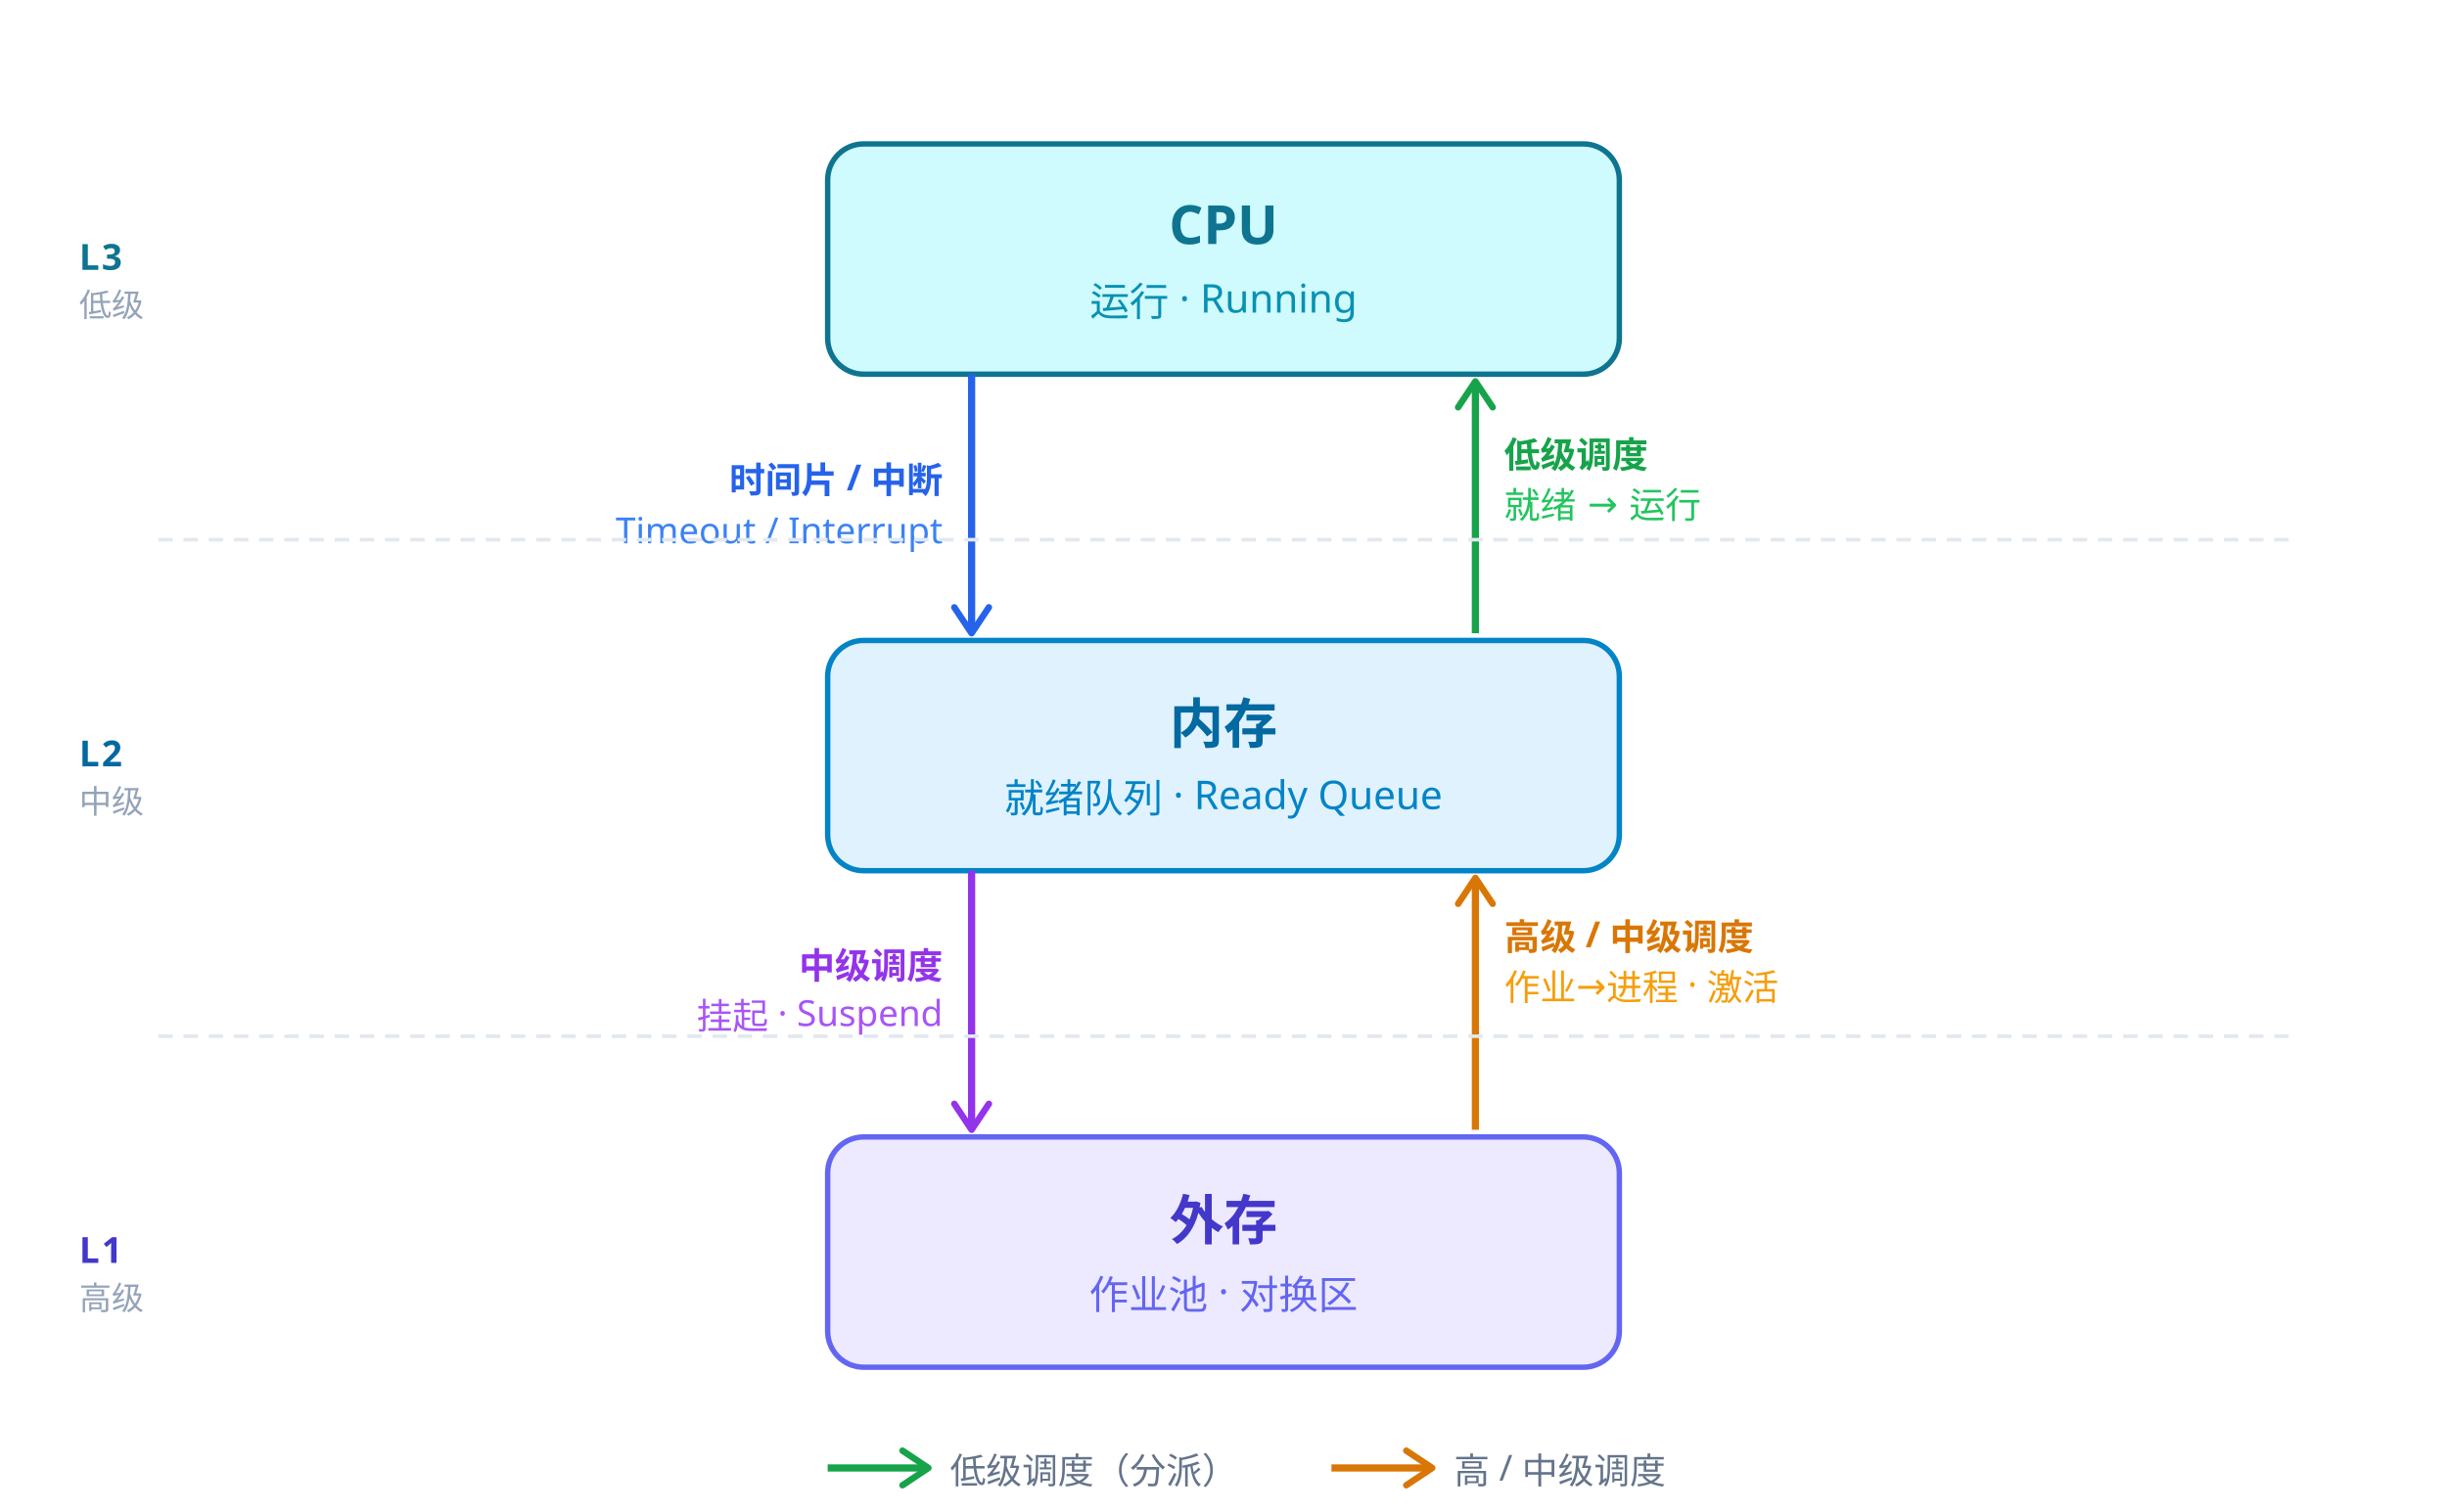
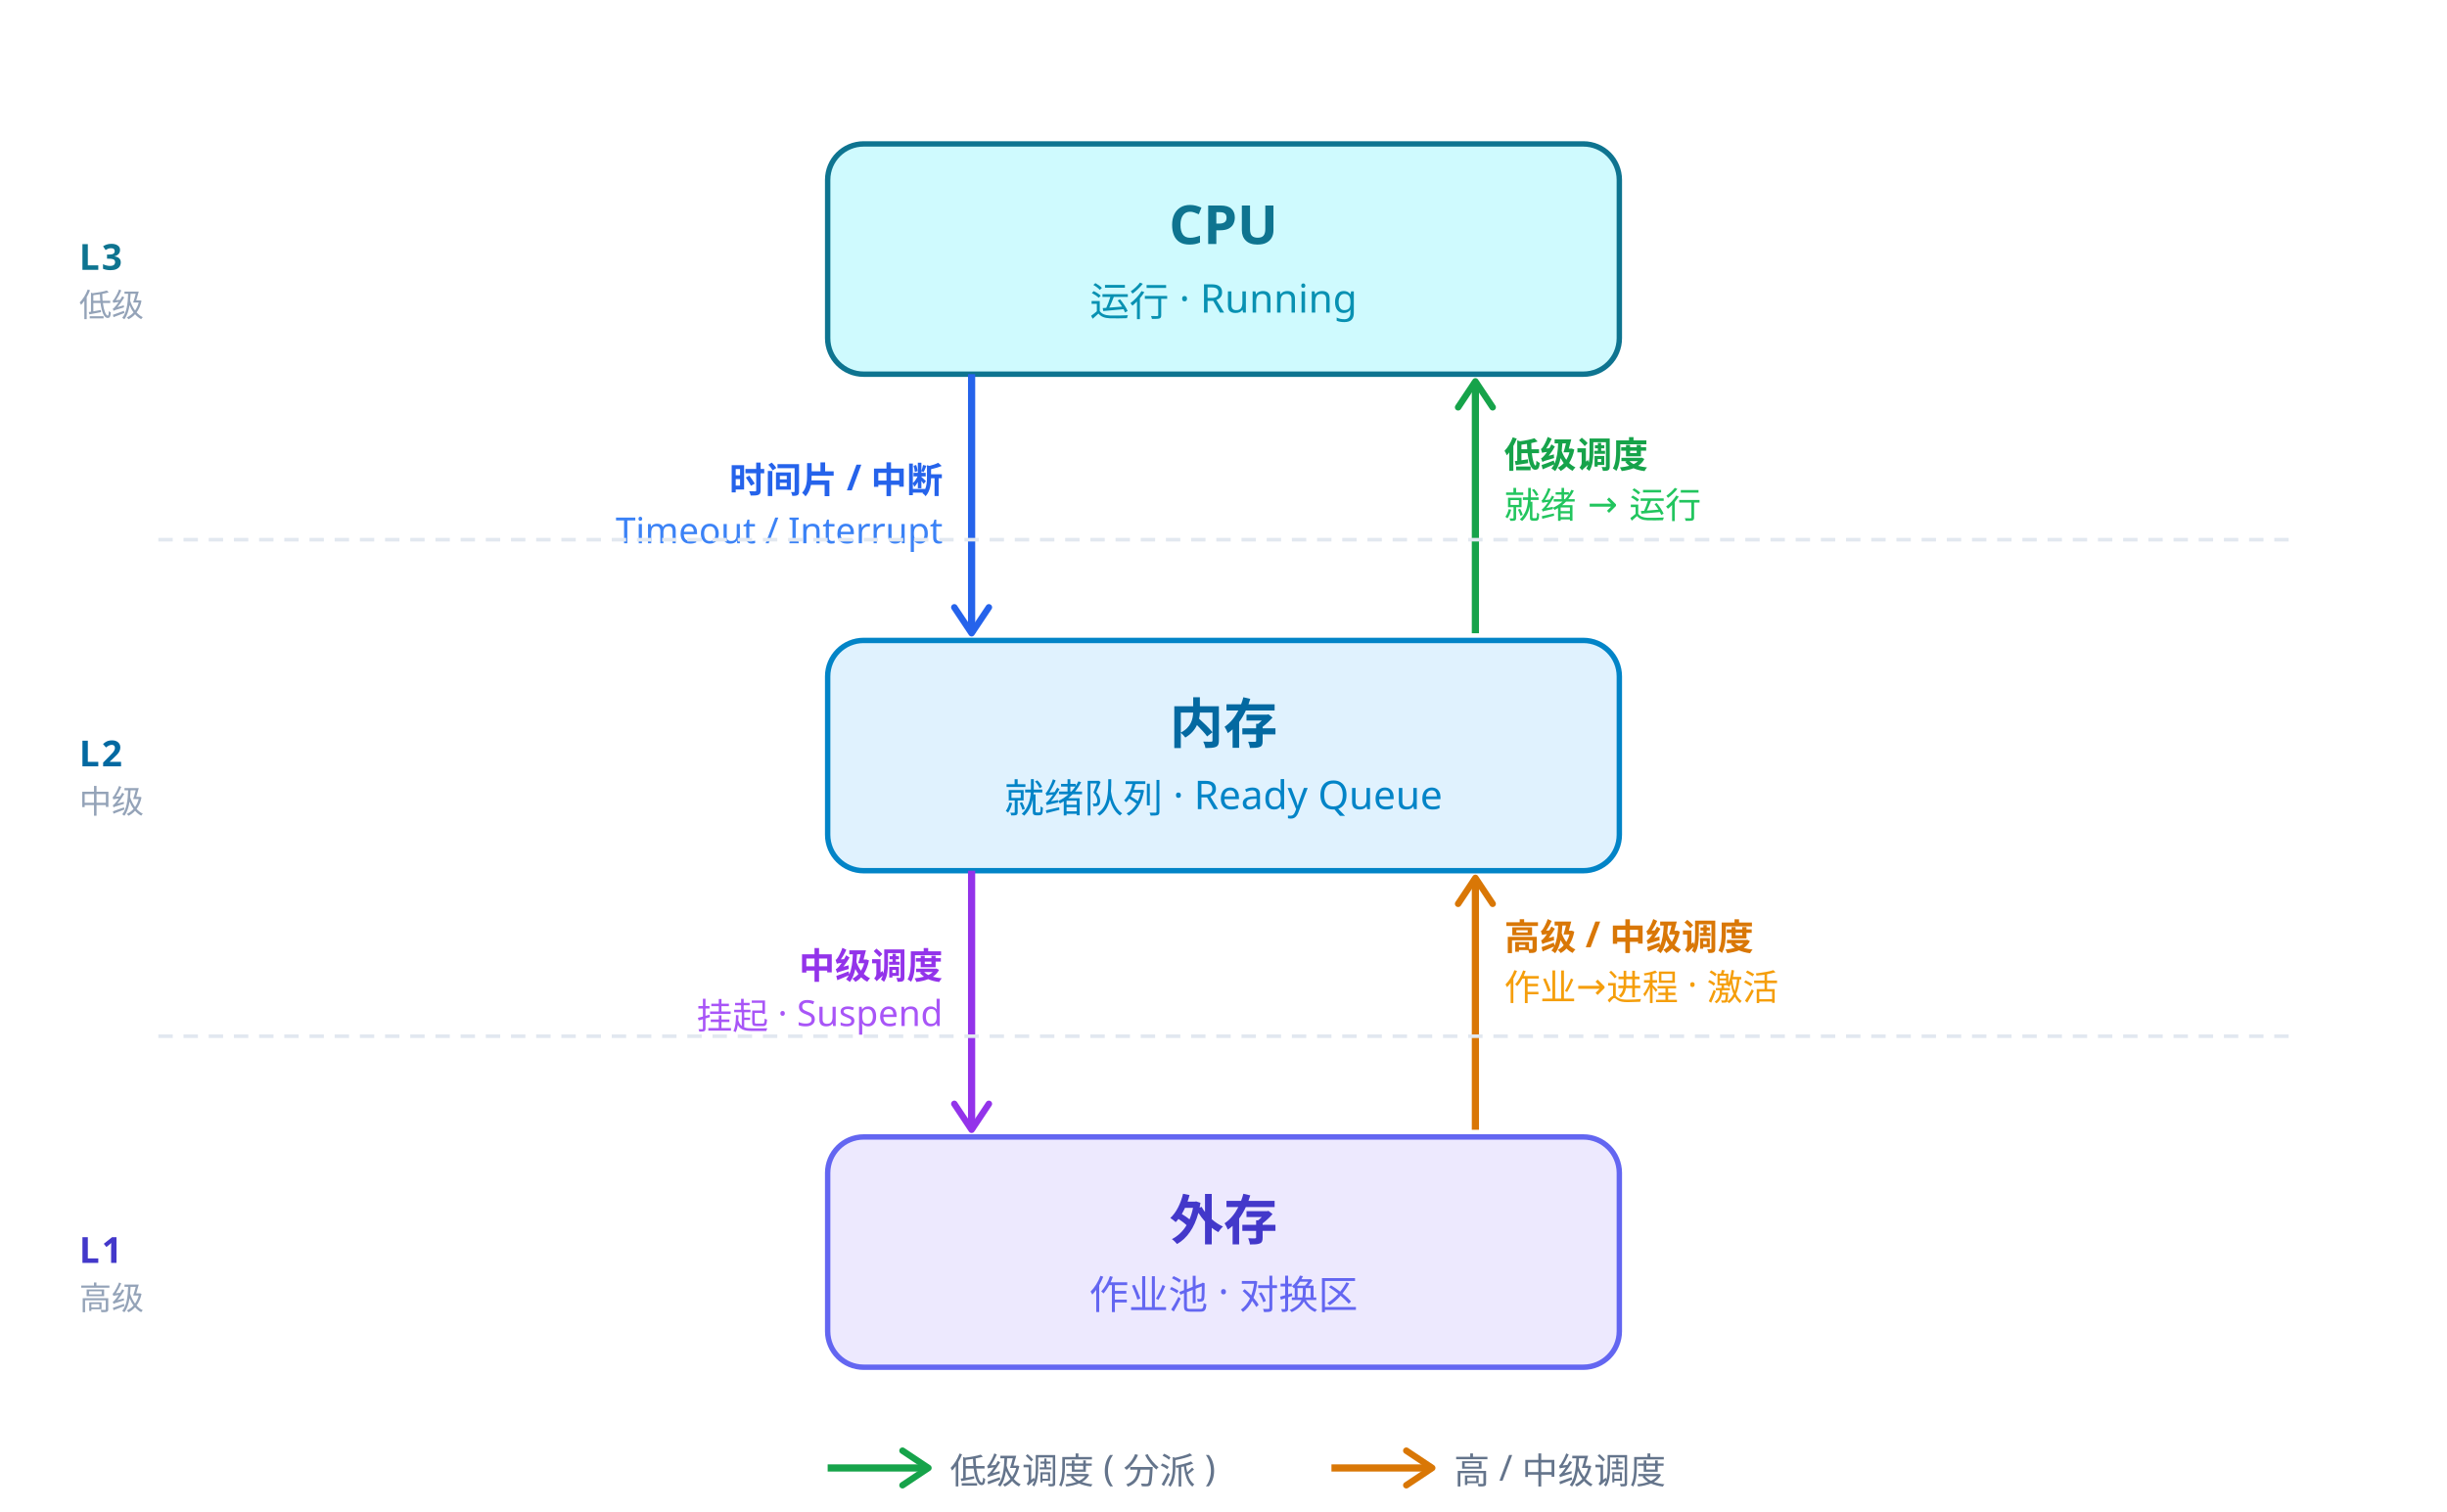
<svg xmlns="http://www.w3.org/2000/svg" width="680" viewBox="0 0 680 420">
  <defs>
    <marker id="arr" viewBox="0 0 10 10" refX="8" refY="5" markerWidth="6" markerHeight="6" orient="auto-start-reverse">
      <path d="M2 1L8 5L2 9" fill="none" stroke="context-stroke" stroke-width="1.5" stroke-linecap="round" stroke-linejoin="round" />
    </marker>
    <style>text { font-family: system-ui, "Noto Sans SC", sans-serif; }</style>
  </defs>
  <rect x="230" y="40" width="220" height="64" rx="10" fill="#CFFAFE" stroke="#0E7490" stroke-width="1.5" />
  <text x="340" y="62" text-anchor="middle" dominant-baseline="central" font-size="15" font-weight="600" fill="#0E7490">CPU</text>
  <text x="340" y="83" text-anchor="middle" dominant-baseline="central" font-size="11" fill="#0891B2">运行 · Running</text>
  <rect x="230" y="178" width="220" height="64" rx="10" fill="#E0F2FE" stroke="#0284C7" stroke-width="1.5" />
  <text x="340" y="200" text-anchor="middle" dominant-baseline="central" font-size="15" font-weight="600" fill="#0369A1">内存</text>
  <text x="340" y="221" text-anchor="middle" dominant-baseline="central" font-size="11" fill="#0284C7">就绪队列 · Ready Queue</text>
  <rect x="230" y="316" width="220" height="64" rx="10" fill="#EDE9FE" stroke="#6366F1" stroke-width="1.5" />
  <text x="340" y="338" text-anchor="middle" dominant-baseline="central" font-size="15" font-weight="600" fill="#4338CA">外存</text>
  <text x="340" y="359" text-anchor="middle" dominant-baseline="central" font-size="11" fill="#6366F1">作业池 · 对换区</text>
  <line x1="270" y1="104" x2="270" y2="176" fill="none" stroke="#2563EB" stroke-width="2" marker-end="url(#arr)" />
  <text x="262" y="137" text-anchor="end" font-size="10" font-weight="600" fill="#2563EB">时间片 / 中断</text>
  <text x="262" y="151" text-anchor="end" font-size="10" fill="#3B82F6">Timeout / Interrupt</text>
  <line x1="410" y1="176" x2="410" y2="106" fill="none" stroke="#16A34A" stroke-width="2" marker-end="url(#arr)" />
  <text x="418" y="130" text-anchor="start" font-size="10" font-weight="600" fill="#16A34A">低级调度</text>
  <text x="418" y="144" text-anchor="start" font-size="10" fill="#22C55E">就绪 → 运行</text>
  <line x1="270" y1="242" x2="270" y2="314" fill="none" stroke="#9333EA" stroke-width="2" marker-end="url(#arr)" />
  <text x="262" y="272" text-anchor="end" font-size="10" font-weight="600" fill="#9333EA">中级调度</text>
  <text x="262" y="286" text-anchor="end" font-size="10" fill="#A855F7">挂起 · Suspend</text>
  <line x1="410" y1="314" x2="410" y2="244" fill="none" stroke="#D97706" stroke-width="2" marker-end="url(#arr)" />
  <text x="418" y="264" text-anchor="start" font-size="10" font-weight="600" fill="#D97706">高级 / 中级调度</text>
  <text x="418" y="278" text-anchor="start" font-size="10" fill="#F59E0B">作业→进程 · 激活</text>
  <text x="22" y="75" font-size="10" font-weight="700" fill="#0E7490" letter-spacing=".06em">L3</text>
  <text x="22" y="88" font-size="9" fill="#94A3B8">低级</text>
  <text x="22" y="213" font-size="10" font-weight="700" fill="#0369A1" letter-spacing=".06em">L2</text>
  <text x="22" y="226" font-size="9" fill="#94A3B8">中级</text>
  <text x="22" y="351" font-size="10" font-weight="700" fill="#4338CA" letter-spacing=".06em">L1</text>
  <text x="22" y="364" font-size="9" fill="#94A3B8">高级</text>
  <line x1="44" y1="150" x2="636" y2="150" stroke="#E2E8F0" stroke-width="1" stroke-dasharray="4 3" />
  <line x1="44" y1="288" x2="636" y2="288" stroke="#E2E8F0" stroke-width="1" stroke-dasharray="4 3" />
  <line x1="230" y1="408" x2="258" y2="408" stroke="#16A34A" stroke-width="2" marker-end="url(#arr)" />
-   <text x="264" y="408" dominant-baseline="central" font-size="10" fill="#64748B">低级调度（分派）</text>
+   <text x="264" y="408" dominant-baseline="central" font-size="10" fill="#64748B">低级调度 ( 分派 ) </text>
  <line x1="370" y1="408" x2="398" y2="408" stroke="#D97706" stroke-width="2" marker-end="url(#arr)" />
  <text x="404" y="408" dominant-baseline="central" font-size="10" fill="#64748B">高 / 中级调度</text>
</svg>
